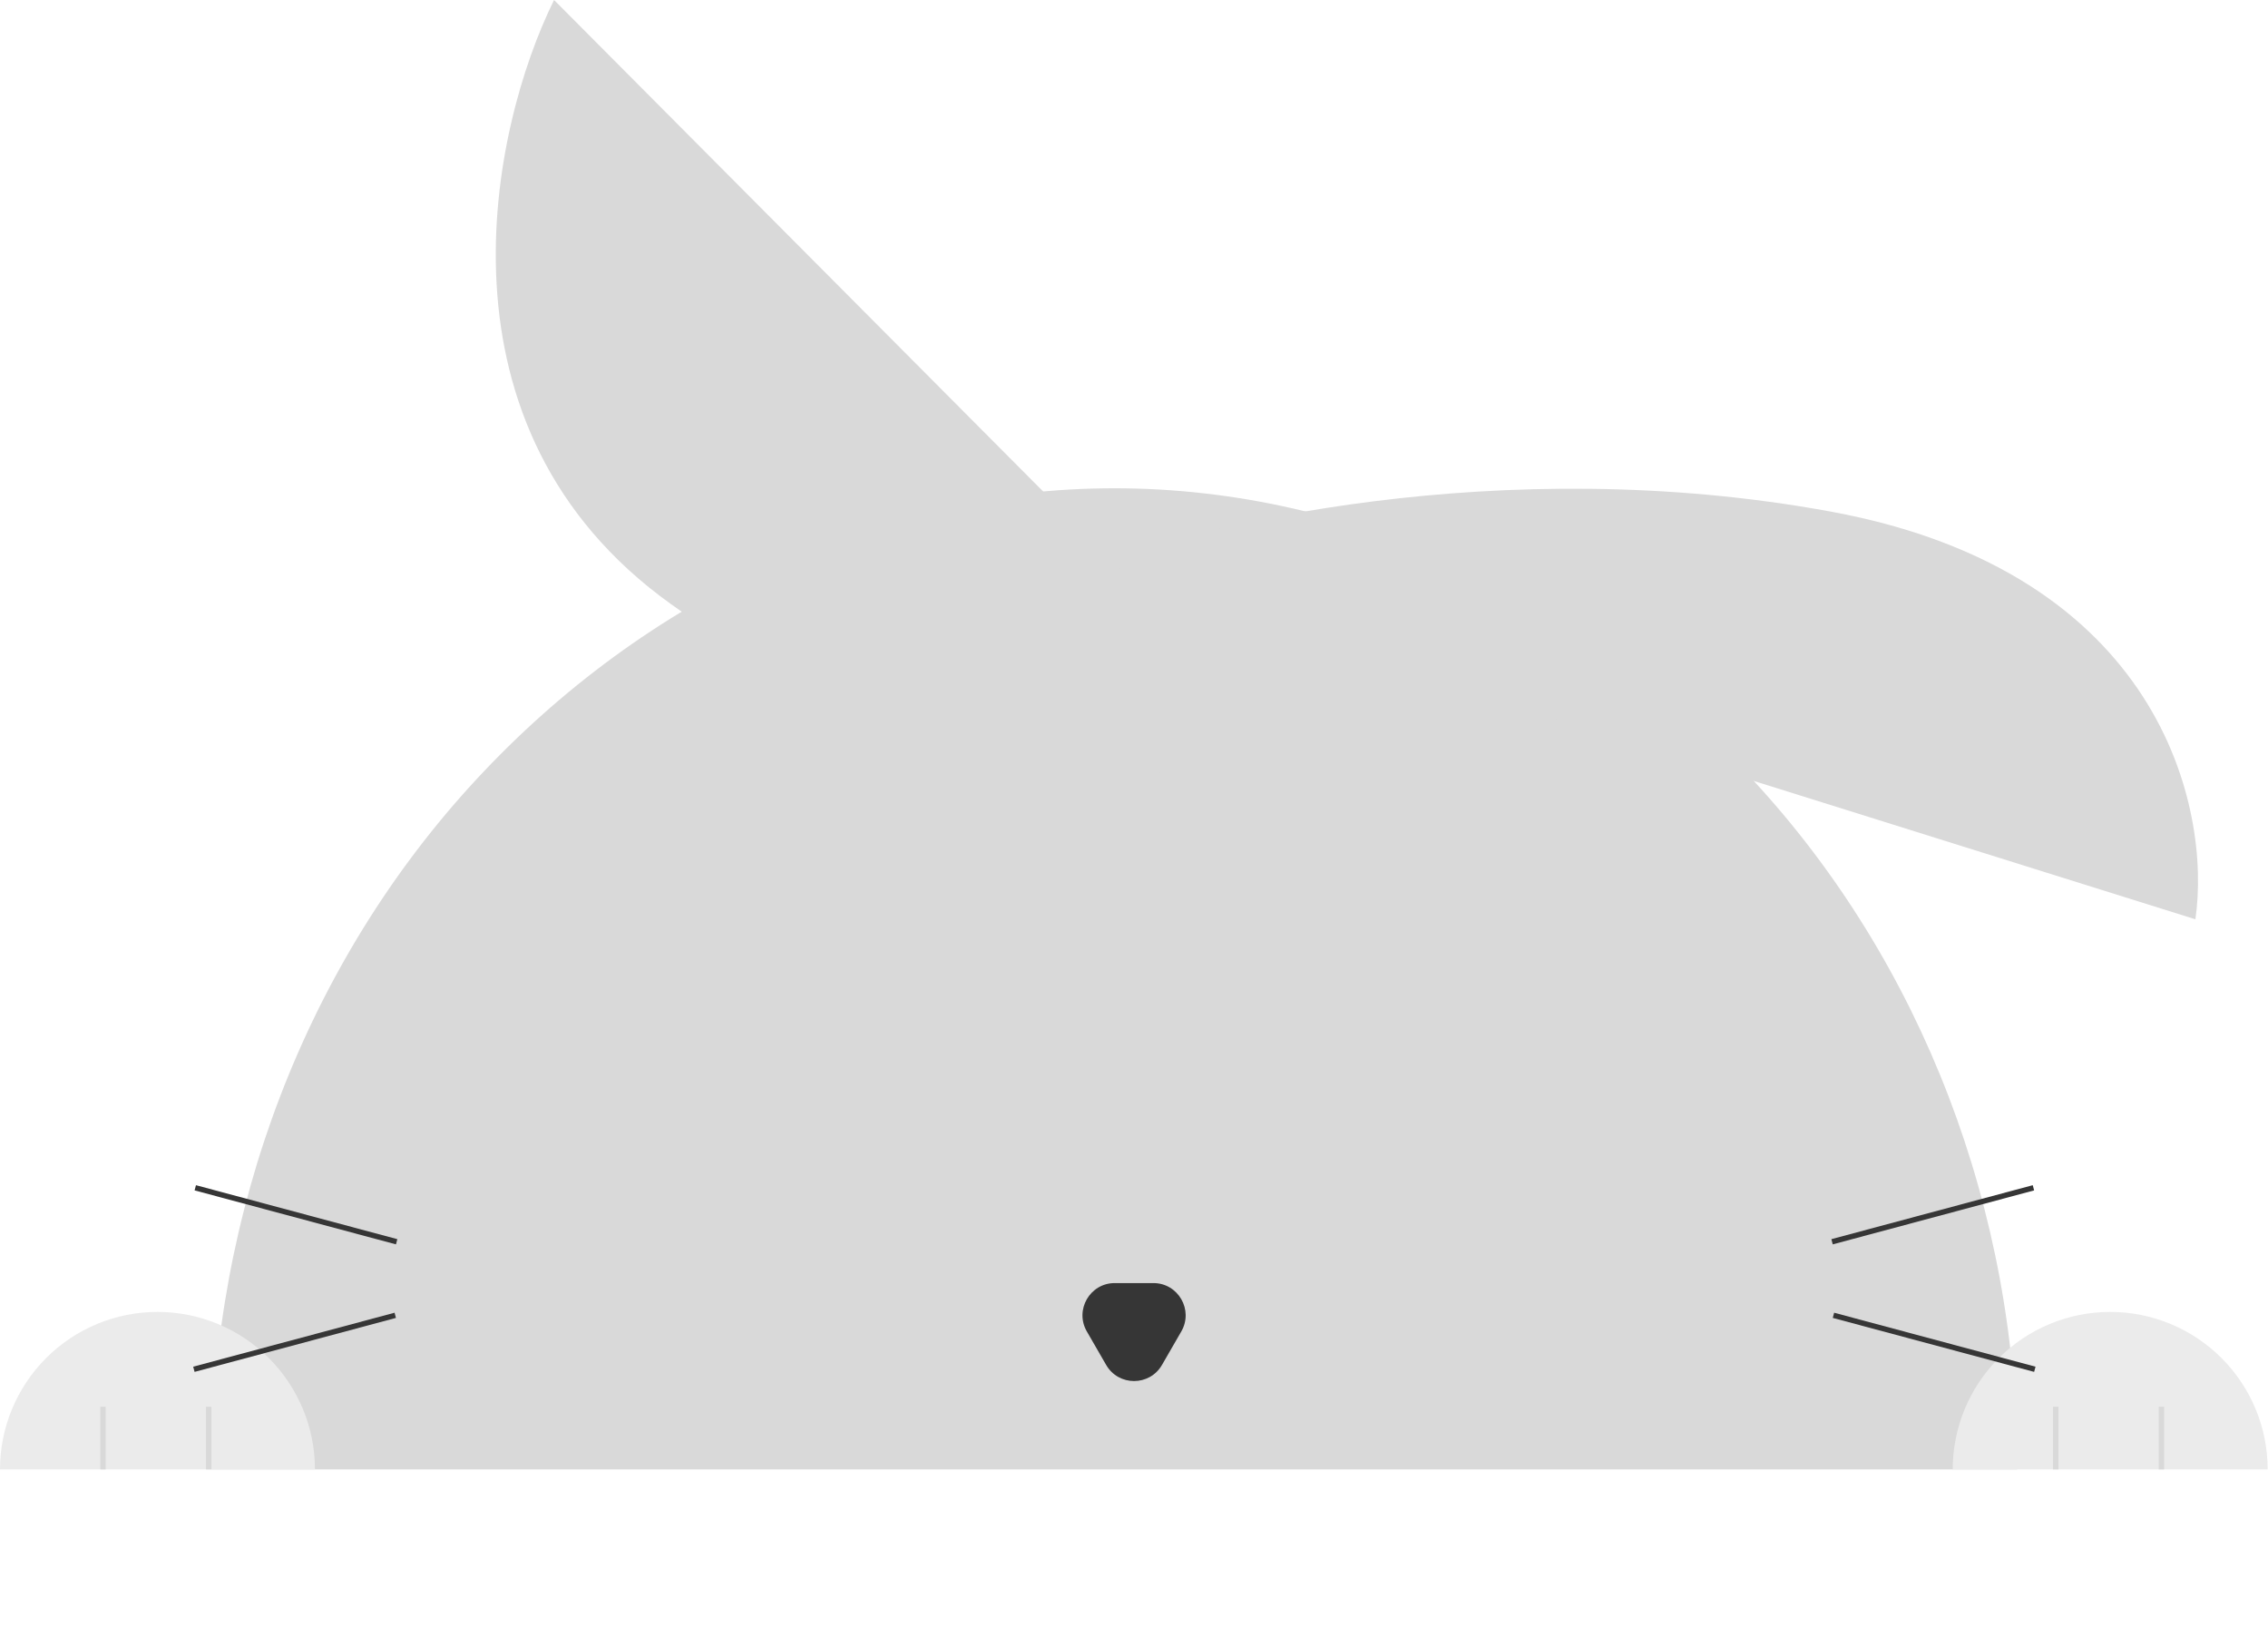
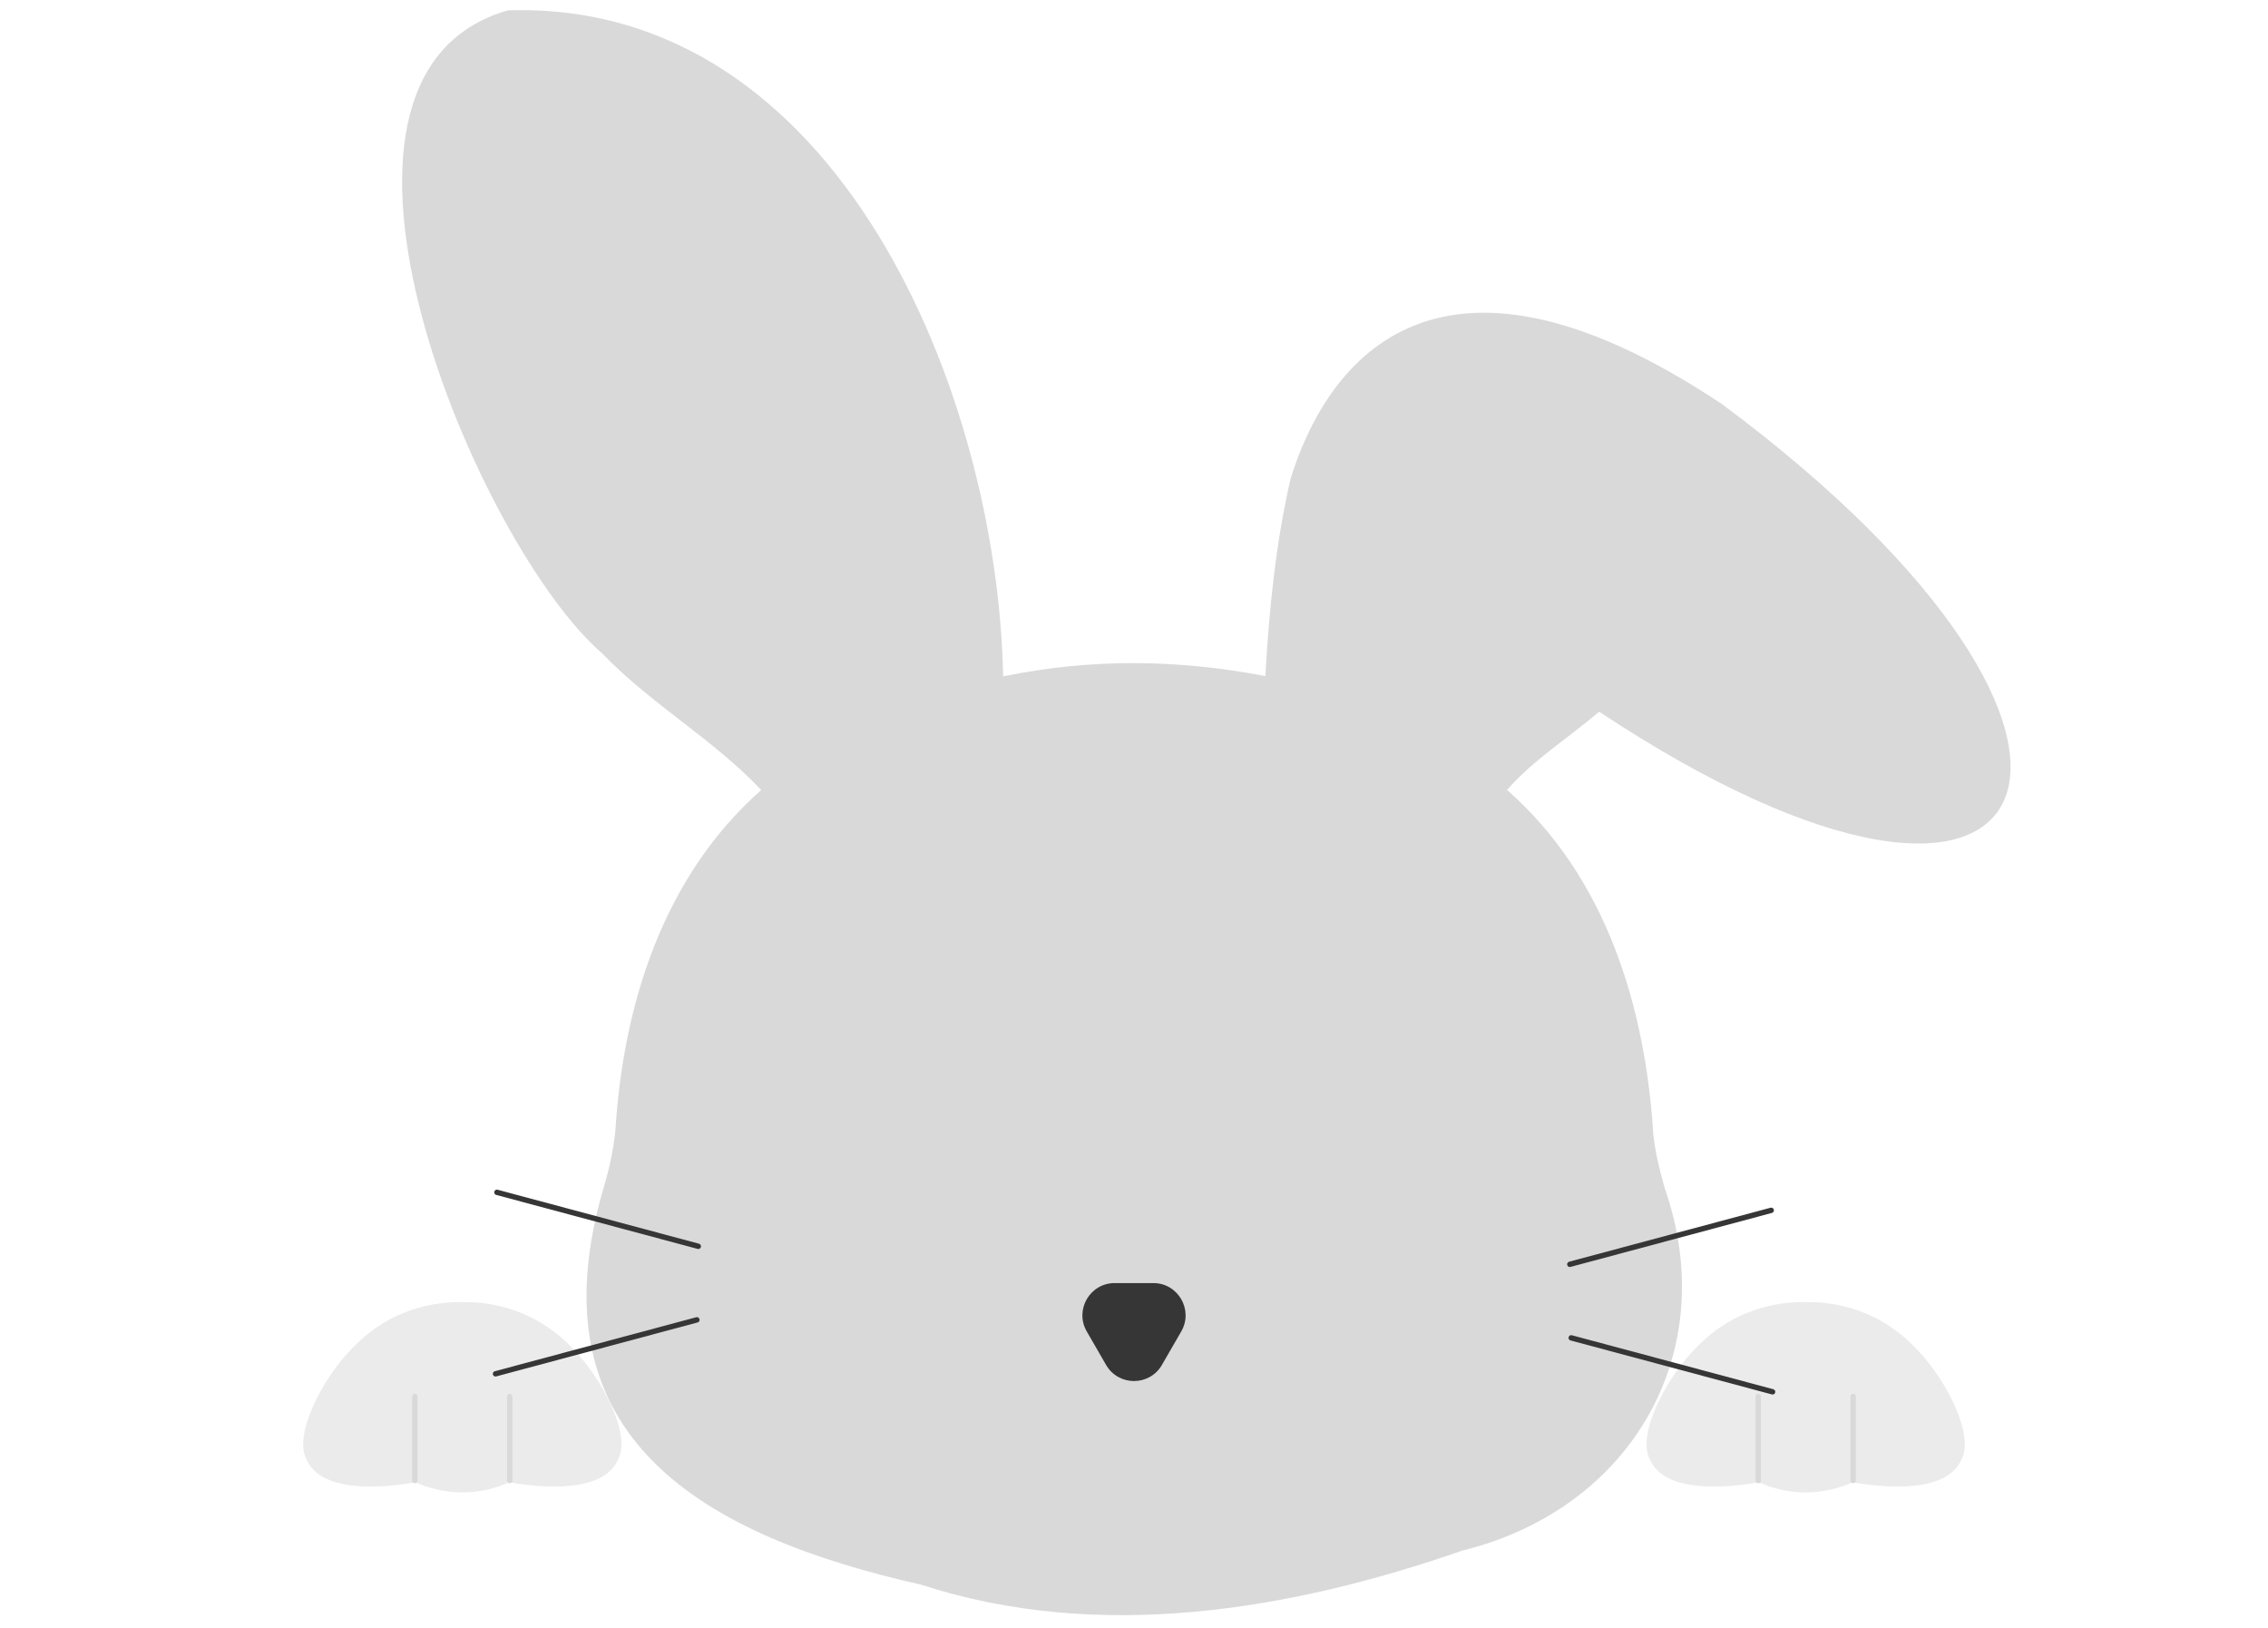
- <svg xmlns="http://www.w3.org/2000/svg" width="1266" height="908" viewBox="0 0 1266 908" fill="none">
-   <path d="M1126.03 820C1126.03 675.672 1072.93 537.256 978.411 435.202C883.894 333.147 755.702 272.471 622.036 272.471C488.369 272.471 360.177 333.147 265.66 435.201C171.144 537.256 118.045 675.672 118.045 819.999L1126.03 820Z" fill="#D9D9D9" />
-   <path d="M1022 285.5C837.646 251.588 666.005 293.124 603.229 318.13L1225.47 512.998C1234.46 451.295 1206.35 319.411 1022 285.5Z" fill="#D9D9D9" />
-   <path d="M374.446 337.051C511.48 435.208 672.172 438.624 735.388 428.062L309.275 0C273.901 71.452 237.411 238.894 374.446 337.051Z" fill="#D9D9D9" />
-   <path d="M175.811 820C175.811 796.685 166.549 774.326 150.064 757.841C133.578 741.355 111.219 732.094 87.905 732.094C64.591 732.094 42.232 741.355 25.747 757.841C9.261 774.326 3.52031e-06 796.685 0 819.999L87.905 820H175.811Z" fill="#EBEBEB" />
-   <path d="M1265.81 820C1265.81 796.685 1256.55 774.326 1240.06 757.841C1223.58 741.355 1201.22 732.094 1177.91 732.094C1154.59 732.094 1132.23 741.355 1115.75 757.841C1099.26 774.326 1090 796.685 1090 819.999L1177.91 820H1265.81Z" fill="#EBEBEB" />
-   <path d="M648.627 761.67C641.699 773.67 624.378 773.67 617.45 761.67L606.671 743C599.743 731 608.403 716 622.259 716L643.818 716C657.674 716 666.335 731 659.406 743L648.627 761.67Z" fill="#363636" />
-   <line y1="-1.5" x2="116.37" y2="-1.5" transform="matrix(-0.965925 -0.258821 -0.258817 0.965926 221.02 694.399)" stroke="#363636" stroke-width="3" />
-   <line y1="-1.5" x2="116.37" y2="-1.5" transform="matrix(0.965925 -0.258821 0.258817 0.965926 1023.05 694.399)" stroke="#363636" stroke-width="3" />
-   <line y1="-1.5" x2="116.37" y2="-1.5" transform="matrix(-0.965925 0.258821 0.258817 0.965926 221.02 735.442)" stroke="#363636" stroke-width="3" />
-   <line x1="57.5" y1="820" x2="57.5" y2="785" stroke="#D9D9D9" stroke-width="3" />
-   <line x1="1147.5" y1="820" x2="1147.5" y2="785" stroke="#D9D9D9" stroke-width="3" />
-   <line x1="116.5" y1="820" x2="116.5" y2="785" stroke="#D9D9D9" stroke-width="3" />
-   <line x1="1206.5" y1="820" x2="1206.5" y2="785" stroke="#D9D9D9" stroke-width="3" />
-   <line y1="-1.5" x2="116.37" y2="-1.5" transform="matrix(0.965925 0.258821 -0.258817 0.965926 1023.05 735.442)" stroke="#363636" stroke-width="3" />
+ <svg xmlns="http://www.w3.org/2000/svg" id="Layer_1" version="1.1" viewBox="0 0 1266 908">
+   <defs>
+     <style>
+       .st0, .st1, .st2 {
+         fill: none;
+       }
+ 
+       .st3 {
+         fill: #363636;
+       }
+ 
+       .st4 {
+         fill: #d9d9d9;
+       }
+ 
+       .st5 {
+         fill: #ebebeb;
+       }
+ 
+       .st1 {
+         stroke: #363636;
+         stroke-width: 3px;
+       }
+ 
+       .st1, .st2 {
+         stroke-linecap: round;
+         stroke-linejoin: round;
+       }
+ 
+       .st2 {
+         stroke: #d9d9d9;
+         stroke-width: 3px;
+       }
+     </style>
+   </defs>
+   <path class="st4" d="M961.19,225.49c-163.4-108.77-222.21-18.74-240.82,41.79-8.2,35.78-11.85,71.71-14.06,109.98-48.82-9.29-96.62-10-146.35.17C556.83,220.27,468.18-.14,283.55,5.78c-129.28,36.97-16.09,299.76,52.41,358.65,27.37,28.53,61.93,47.83,88.97,76.42-54.8,48.4-77.18,119.89-81.47,190.76-1.25,10.7-3.2,19.98-6.27,30.32-41.76,140.99,56.32,195.14,177.03,222.4,99.09,32.25,205.77,14.45,302.05-19.04,93.5-23.01,145.2-109.72,113.05-202.05-2.95-10.25-5.19-19.42-6.43-29.99-4.39-71.29-26.34-143.81-81.66-192.44,14.78-16.91,34.49-29.17,51.42-43.65,255.91,169.34,324.54,18.46,68.53-171.67Z" />
+   <g>
+     <path class="st5" d="M319.32,752.14c-17.21-18.04-39.32-25.85-61.25-25.54-21.93-.31-44.04,7.5-61.25,25.54-16.48,16.48-33.23,48.47-25.75,62.16,7.65,18.45,40.79,16.49,60.85,12.84,7.72,3.58,16.91,5.63,26.15,5.7,9.25-.07,18.43-2.12,26.15-5.7,20.06,3.65,53.2,5.61,60.85-12.84,7.48-13.69-9.26-45.67-25.75-62.16Z" />
+     <line class="st2" x1="231.57" y1="826.19" x2="231.57" y2="779.29" />
+     <line class="st2" x1="284.57" y1="826.19" x2="284.57" y2="779.29" />
+     <rect class="st0" x="258.97" y="814.29" width="0" height="3.73" />
+   </g>
+   <g>
+     <path class="st5" d="M1069.19,752.14c-17.21-18.04-39.32-25.85-61.25-25.54-21.93-.31-44.04,7.5-61.25,25.54-16.48,16.48-33.23,48.47-25.75,62.16,7.65,18.45,40.79,16.49,60.85,12.84,7.72,3.58,16.91,5.63,26.15,5.7,9.25-.07,18.43-2.12,26.15-5.7,20.06,3.65,53.2,5.61,60.85-12.84,7.48-13.69-9.26-45.67-25.75-62.16Z" />
+     <line class="st2" x1="981.43" y1="826.19" x2="981.43" y2="779.29" />
+     <line class="st2" x1="1034.43" y1="826.19" x2="1034.43" y2="779.29" />
+     <rect class="st0" x="1008.84" y="814.29" width="0" height="3.73" />
+   </g>
+   <path class="st3" d="M648.59,761.67c-6.93,12-24.25,12-31.18,0l-10.78-18.67c-6.93-12,1.73-27,15.59-27h21.56c13.86,0,22.52,15,15.59,27l-10.78,18.67Z" />
+   <line class="st1" x1="389.78" y1="695.48" x2="277.38" y2="665.36" />
+   <line class="st1" x1="389.01" y1="736.52" x2="276.6" y2="766.64" />
+   <line class="st1" x1="876.28" y1="705.53" x2="988.69" y2="675.41" />
+   <line class="st1" x1="877.06" y1="746.57" x2="989.46" y2="776.69" />
</svg>
